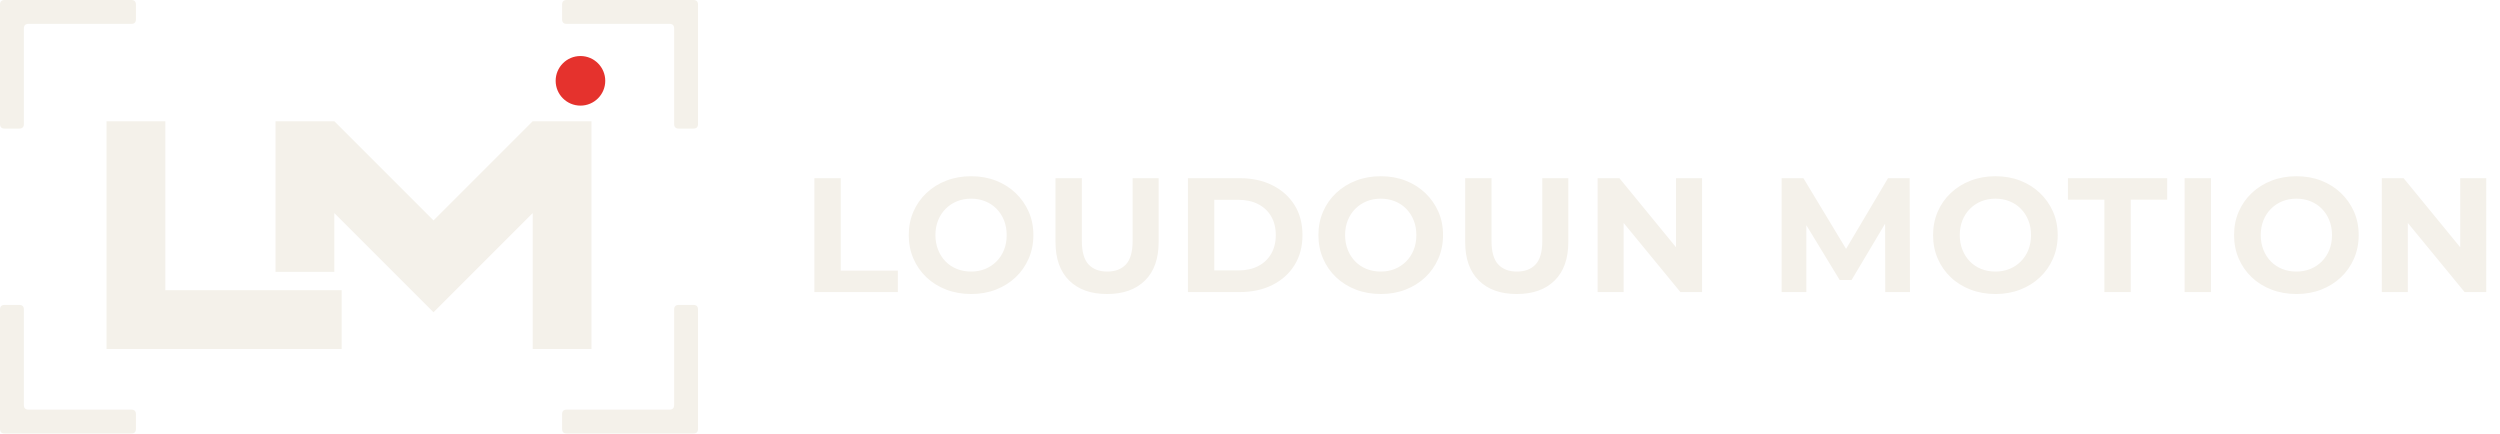
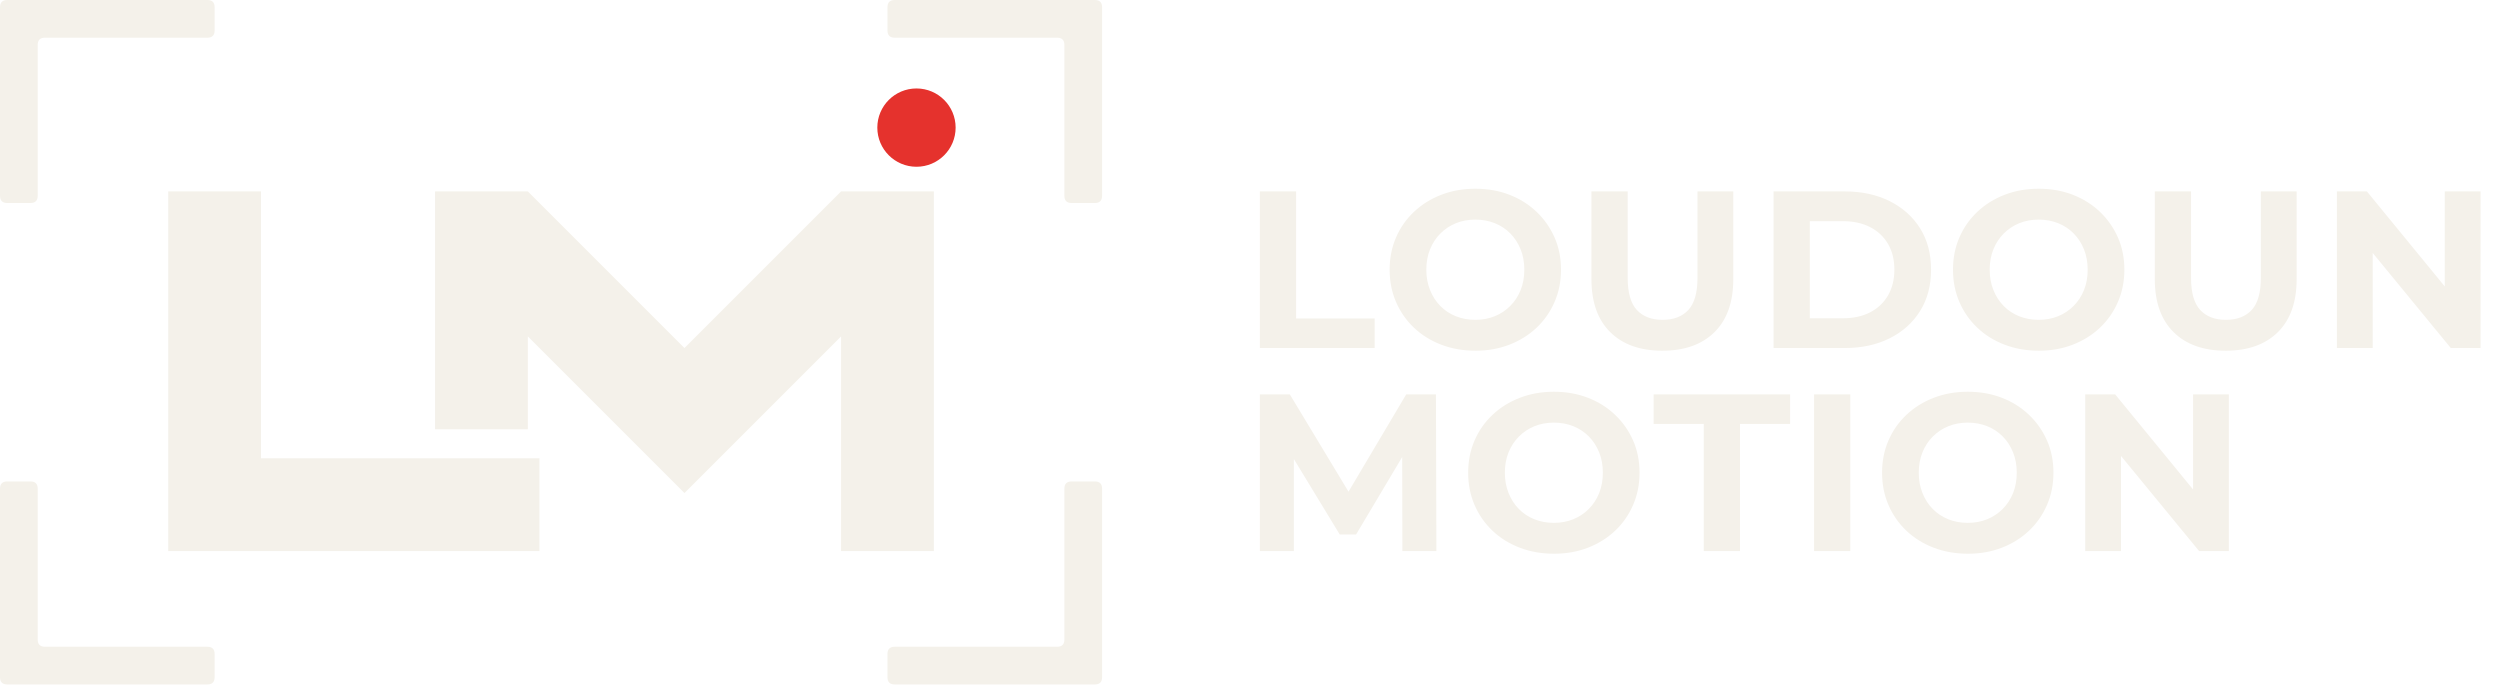
- <svg xmlns="http://www.w3.org/2000/svg" viewBox="0 0 1361 236" role="img" aria-label="Loudoun Motion, reversed">
+ <svg xmlns="http://www.w3.org/2000/svg" viewBox="0 0 862 236" role="img" aria-label="Loudoun Motion, reversed">
  <path d="M0.00 2.50Q0.00 0.00 2.50 0.00L71.50 0.00Q74.00 0.00 74.00 2.50L74.00 10.50Q74.00 13.00 71.50 13.00L15.50 13.00Q13.00 13.00 13.00 15.50L13.00 67.50Q13.00 70.00 10.50 70.00L2.50 70.00Q0.00 70.00 0.00 67.50ZM380.00 67.50Q380.00 70.00 377.50 70.00L369.50 70.00Q367.00 70.00 367.00 67.50L367.00 15.50Q367.00 13.00 364.50 13.00L308.50 13.00Q306.00 13.00 306.00 10.50L306.00 2.50Q306.00 0.00 308.50 0.00L377.50 0.00Q380.00 0.00 380.00 2.50ZM0.00 168.50Q0.00 166.00 2.50 166.00L10.50 166.00Q13.00 166.00 13.00 168.50L13.00 220.50Q13.00 223.00 15.50 223.00L71.50 223.00Q74.00 223.00 74.00 225.50L74.00 233.50Q74.00 236.00 71.50 236.00L2.50 236.00Q0.00 236.00 0.00 233.50ZM380.00 233.50Q380.00 236.00 377.50 236.00L308.50 236.00Q306.00 236.00 306.00 233.50L306.00 225.50Q306.00 223.00 308.50 223.00L364.50 223.00Q367.00 223.00 367.00 220.50L367.00 168.50Q367.00 166.00 369.50 166.00L377.50 166.00Q380.00 166.00 380.00 168.50Z" fill="#F4F1EA" />
  <path d="M58 66H90V158H186V190H58ZM150 148V66H182L236 120L290 66H322V190H290V116L236 170L182 116V148Z" fill="#F4F1EA" />
  <circle cx="316" cy="44" r="13.5" fill="#E5322D" />
-   <path d="M443.351 159.0V97.0H457.7V147.309H488.789V159.0ZM528.734 160.063Q521.383 160.063 515.139 157.671Q508.894 155.28 504.333 150.94Q499.771 146.6 497.247 140.754Q494.723 134.909 494.723 128.0Q494.723 121.091 497.247 115.246Q499.771 109.4 504.377 105.06Q508.983 100.72 515.183 98.329Q521.383 95.937 528.646 95.937Q535.997 95.937 542.153 98.329Q548.309 100.72 552.87 105.06Q557.431 109.4 560.0 115.201Q562.569 121.003 562.569 128.0Q562.569 134.909 560.0 140.799Q557.431 146.689 552.87 150.984Q548.309 155.28 542.153 157.671Q535.997 160.063 528.734 160.063ZM528.646 147.84Q532.809 147.84 536.307 146.423Q539.806 145.006 542.463 142.349Q545.12 139.691 546.581 136.06Q548.043 132.429 548.043 128.0Q548.043 123.571 546.581 119.94Q545.12 116.309 542.507 113.651Q539.894 110.994 536.351 109.577Q532.809 108.16 528.646 108.16Q524.483 108.16 520.984 109.577Q517.486 110.994 514.829 113.651Q512.171 116.309 510.71 119.94Q509.249 123.571 509.249 128.0Q509.249 132.34 510.71 136.016Q512.171 139.691 514.784 142.349Q517.397 145.006 520.94 146.423Q524.483 147.84 528.646 147.84ZM602.691 160.063Q589.494 160.063 582.054 152.711Q574.614 145.36 574.614 131.72V97.0H588.963V131.189Q588.963 140.046 592.594 143.943Q596.226 147.84 602.78 147.84Q609.334 147.84 612.966 143.943Q616.597 140.046 616.597 131.189V97.0H630.769V131.72Q630.769 145.36 623.329 152.711Q615.889 160.063 602.691 160.063ZM646.711 159.0V97.0H674.877Q684.974 97.0 692.68 100.853Q700.386 104.706 704.726 111.614Q709.066 118.523 709.066 128.0Q709.066 137.389 704.726 144.341Q700.386 151.294 692.68 155.147Q684.974 159.0 674.877 159.0ZM661.06 147.22H674.169Q680.369 147.22 684.93 144.873Q689.491 142.526 692.016 138.186Q694.54 133.846 694.54 128.0Q694.54 122.066 692.016 117.77Q689.491 113.474 684.93 111.127Q680.369 108.78 674.169 108.78H661.06ZM751.757 160.063Q744.406 160.063 738.161 157.671Q731.917 155.28 727.356 150.94Q722.794 146.6 720.27 140.754Q717.746 134.909 717.746 128.0Q717.746 121.091 720.27 115.246Q722.794 109.4 727.4 105.06Q732.006 100.72 738.206 98.329Q744.406 95.937 751.669 95.937Q759.02 95.937 765.176 98.329Q771.331 100.72 775.893 105.06Q780.454 109.4 783.023 115.201Q785.591 121.003 785.591 128.0Q785.591 134.909 783.023 140.799Q780.454 146.689 775.893 150.984Q771.331 155.28 765.176 157.671Q759.02 160.063 751.757 160.063ZM751.669 147.84Q755.831 147.84 759.33 146.423Q762.829 145.006 765.486 142.349Q768.143 139.691 769.604 136.06Q771.066 132.429 771.066 128.0Q771.066 123.571 769.604 119.94Q768.143 116.309 765.53 113.651Q762.917 110.994 759.374 109.577Q755.831 108.16 751.669 108.16Q747.506 108.16 744.007 109.577Q740.509 110.994 737.851 113.651Q735.194 116.309 733.733 119.94Q732.271 123.571 732.271 128.0Q732.271 132.34 733.733 136.016Q735.194 139.691 737.807 142.349Q740.42 145.006 743.963 146.423Q747.506 147.84 751.669 147.84ZM825.714 160.063Q812.517 160.063 805.077 152.711Q797.637 145.36 797.637 131.72V97.0H811.986V131.189Q811.986 140.046 815.617 143.943Q819.249 147.84 825.803 147.84Q832.357 147.84 835.989 143.943Q839.62 140.046 839.62 131.189V97.0H853.791V131.72Q853.791 145.36 846.351 152.711Q838.911 160.063 825.714 160.063ZM869.734 159.0V97.0H881.603L918.183 141.64H912.426V97.0H926.597V159.0H914.817L878.149 114.36H883.906V159.0ZM969.909 159.0V97.0H981.777L1008.171 140.754H1001.883L1027.834 97.0H1039.614L1039.791 159.0H1026.329L1026.24 117.637H1028.72L1007.994 152.446H1001.529L980.36 117.637H983.371V159.0ZM1086.38 160.063Q1079.029 160.063 1072.784 157.671Q1066.54 155.28 1061.979 150.94Q1057.417 146.6 1054.893 140.754Q1052.369 134.909 1052.369 128.0Q1052.369 121.091 1054.893 115.246Q1057.417 109.4 1062.023 105.06Q1066.629 100.72 1072.829 98.329Q1079.029 95.937 1086.291 95.937Q1093.643 95.937 1099.799 98.329Q1105.954 100.72 1110.516 105.06Q1115.077 109.4 1117.646 115.201Q1120.214 121.003 1120.214 128.0Q1120.214 134.909 1117.646 140.799Q1115.077 146.689 1110.516 150.984Q1105.954 155.28 1099.799 157.671Q1093.643 160.063 1086.38 160.063ZM1086.291 147.84Q1090.454 147.84 1093.953 146.423Q1097.451 145.006 1100.109 142.349Q1102.766 139.691 1104.227 136.06Q1105.689 132.429 1105.689 128.0Q1105.689 123.571 1104.227 119.94Q1102.766 116.309 1100.153 113.651Q1097.54 110.994 1093.997 109.577Q1090.454 108.16 1086.291 108.16Q1082.129 108.16 1078.63 109.577Q1075.131 110.994 1072.474 113.651Q1069.817 116.309 1068.356 119.94Q1066.894 123.571 1066.894 128.0Q1066.894 132.34 1068.356 136.016Q1069.817 139.691 1072.43 142.349Q1075.043 145.006 1078.586 146.423Q1082.129 147.84 1086.291 147.84ZM1145.634 159.0V108.691H1125.794V97.0H1179.823V108.691H1159.983V159.0ZM1189.3 159.0V97.0H1203.649V159.0ZM1250.237 160.063Q1242.886 160.063 1236.641 157.671Q1230.397 155.28 1225.836 150.94Q1221.274 146.6 1218.75 140.754Q1216.226 134.909 1216.226 128.0Q1216.226 121.091 1218.75 115.246Q1221.274 109.4 1225.88 105.06Q1230.486 100.72 1236.686 98.329Q1242.886 95.937 1250.149 95.937Q1257.5 95.937 1263.656 98.329Q1269.811 100.72 1274.373 105.06Q1278.934 109.4 1281.503 115.201Q1284.071 121.003 1284.071 128.0Q1284.071 134.909 1281.503 140.799Q1278.934 146.689 1274.373 150.984Q1269.811 155.28 1263.656 157.671Q1257.5 160.063 1250.237 160.063ZM1250.149 147.84Q1254.311 147.84 1257.81 146.423Q1261.309 145.006 1263.966 142.349Q1266.623 139.691 1268.084 136.06Q1269.546 132.429 1269.546 128.0Q1269.546 123.571 1268.084 119.94Q1266.623 116.309 1264.01 113.651Q1261.397 110.994 1257.854 109.577Q1254.311 108.16 1250.149 108.16Q1245.986 108.16 1242.487 109.577Q1238.989 110.994 1236.331 113.651Q1233.674 116.309 1232.213 119.94Q1230.751 123.571 1230.751 128.0Q1230.751 132.34 1232.213 136.016Q1233.674 139.691 1236.287 142.349Q1238.9 145.006 1242.443 146.423Q1245.986 147.84 1250.149 147.84ZM1296.649 159.0V97.0H1308.517L1345.097 141.64H1339.34V97.0H1353.511V159.0H1341.731L1305.063 114.36H1310.82V159.0Z" fill="#F4F1EA" />
+   <path d="M434.403 120.0V66.0H446.9V109.817H473.977V120.0ZM508.769 120.926Q502.366 120.926 496.927 118.843Q491.489 116.76 487.516 112.98Q483.543 109.2 481.344 104.109Q479.146 99.017 479.146 93.0Q479.146 86.983 481.344 81.891Q483.543 76.8 487.554 73.02Q491.566 69.24 496.966 67.157Q502.366 65.074 508.691 65.074Q515.094 65.074 520.456 67.157Q525.817 69.24 529.79 73.02Q533.763 76.8 536.0 81.853Q538.237 86.906 538.237 93.0Q538.237 99.017 536.0 104.147Q533.763 109.277 529.79 113.019Q525.817 116.76 520.456 118.843Q515.094 120.926 508.769 120.926ZM508.691 110.28Q512.317 110.28 515.364 109.046Q518.411 107.811 520.726 105.497Q523.04 103.183 524.313 100.02Q525.586 96.857 525.586 93.0Q525.586 89.143 524.313 85.98Q523.04 82.817 520.764 80.503Q518.489 78.189 515.403 76.954Q512.317 75.72 508.691 75.72Q505.066 75.72 502.019 76.954Q498.971 78.189 496.657 80.503Q494.343 82.817 493.07 85.98Q491.797 89.143 491.797 93.0Q491.797 96.78 493.07 99.981Q494.343 103.183 496.619 105.497Q498.894 107.811 501.98 109.046Q505.066 110.28 508.691 110.28ZM573.183 120.926Q561.689 120.926 555.209 114.523Q548.729 108.12 548.729 96.24V66.0H561.226V95.777Q561.226 103.491 564.389 106.886Q567.551 110.28 573.26 110.28Q578.969 110.28 582.131 106.886Q585.294 103.491 585.294 95.777V66.0H597.637V96.24Q597.637 108.12 591.157 114.523Q584.677 120.926 573.183 120.926ZM611.523 120.0V66.0H636.054Q644.849 66.0 651.56 69.356Q658.271 72.711 662.051 78.729Q665.831 84.746 665.831 93.0Q665.831 101.177 662.051 107.233Q658.271 113.289 651.56 116.644Q644.849 120.0 636.054 120.0ZM624.02 109.74H635.437Q640.837 109.74 644.81 107.696Q648.783 105.651 650.981 101.871Q653.18 98.091 653.18 93.0Q653.18 87.831 650.981 84.09Q648.783 80.349 644.81 78.304Q640.837 76.26 635.437 76.26H624.02ZM703.014 120.926Q696.611 120.926 691.173 118.843Q685.734 116.76 681.761 112.98Q677.789 109.2 675.59 104.109Q673.391 99.017 673.391 93.0Q673.391 86.983 675.59 81.891Q677.789 76.8 681.8 73.02Q685.811 69.24 691.211 67.157Q696.611 65.074 702.937 65.074Q709.34 65.074 714.701 67.157Q720.063 69.24 724.036 73.02Q728.009 76.8 730.246 81.853Q732.483 86.906 732.483 93.0Q732.483 99.017 730.246 104.147Q728.009 109.277 724.036 113.019Q720.063 116.76 714.701 118.843Q709.34 120.926 703.014 120.926ZM702.937 110.28Q706.563 110.28 709.61 109.046Q712.657 107.811 714.971 105.497Q717.286 103.183 718.559 100.02Q719.831 96.857 719.831 93.0Q719.831 89.143 718.559 85.98Q717.286 82.817 715.01 80.503Q712.734 78.189 709.649 76.954Q706.563 75.72 702.937 75.72Q699.311 75.72 696.264 76.954Q693.217 78.189 690.903 80.503Q688.589 82.817 687.316 85.98Q686.043 89.143 686.043 93.0Q686.043 96.78 687.316 99.981Q688.589 103.183 690.864 105.497Q693.14 107.811 696.226 109.046Q699.311 110.28 702.937 110.28ZM767.429 120.926Q755.934 120.926 749.454 114.523Q742.974 108.12 742.974 96.24V66.0H755.471V95.777Q755.471 103.491 758.634 106.886Q761.797 110.28 767.506 110.28Q773.214 110.28 776.377 106.886Q779.54 103.491 779.54 95.777V66.0H791.883V96.24Q791.883 108.12 785.403 114.523Q778.923 120.926 767.429 120.926ZM805.769 120.0V66.0H816.106L847.966 104.88H842.951V66.0H855.294V120.0H845.034L813.097 81.12H818.111V120.0ZM434.403 190.0V136.0H444.74L467.729 174.109H462.251L484.854 136.0H495.114L495.269 190.0H483.543L483.466 153.974H485.626L467.574 184.291H461.943L443.506 153.974H446.129V190.0ZM535.846 190.926Q529.443 190.926 524.004 188.843Q518.566 186.76 514.593 182.98Q510.62 179.2 508.421 174.109Q506.223 169.017 506.223 163.0Q506.223 156.983 508.421 151.891Q510.62 146.8 514.631 143.02Q518.643 139.24 524.043 137.157Q529.443 135.074 535.769 135.074Q542.171 135.074 547.533 137.157Q552.894 139.24 556.867 143.02Q560.84 146.8 563.077 151.853Q565.314 156.906 565.314 163.0Q565.314 169.017 563.077 174.147Q560.84 179.277 556.867 183.019Q552.894 186.76 547.533 188.843Q542.171 190.926 535.846 190.926ZM535.769 180.28Q539.394 180.28 542.441 179.046Q545.489 177.811 547.803 175.497Q550.117 173.183 551.39 170.02Q552.663 166.857 552.663 163.0Q552.663 159.143 551.39 155.98Q550.117 152.817 547.841 150.503Q545.566 148.189 542.48 146.954Q539.394 145.72 535.769 145.72Q532.143 145.72 529.096 146.954Q526.049 148.189 523.734 150.503Q521.42 152.817 520.147 155.98Q518.874 159.143 518.874 163.0Q518.874 166.78 520.147 169.981Q521.42 173.183 523.696 175.497Q525.971 177.811 529.057 179.046Q532.143 180.28 535.769 180.28ZM587.454 190.0V146.183H570.174V136.0H617.231V146.183H599.951V190.0ZM625.486 190.0V136.0H637.983V190.0ZM678.56 190.926Q672.157 190.926 666.719 188.843Q661.28 186.76 657.307 182.98Q653.334 179.2 651.136 174.109Q648.937 169.017 648.937 163.0Q648.937 156.983 651.136 151.891Q653.334 146.8 657.346 143.02Q661.357 139.24 666.757 137.157Q672.157 135.074 678.483 135.074Q684.886 135.074 690.247 137.157Q695.609 139.24 699.581 143.02Q703.554 146.8 705.791 151.853Q708.029 156.906 708.029 163.0Q708.029 169.017 705.791 174.147Q703.554 179.277 699.581 183.019Q695.609 186.76 690.247 188.843Q684.886 190.926 678.56 190.926ZM678.483 180.28Q682.109 180.28 685.156 179.046Q688.203 177.811 690.517 175.497Q692.831 173.183 694.104 170.02Q695.377 166.857 695.377 163.0Q695.377 159.143 694.104 155.98Q692.831 152.817 690.556 150.503Q688.28 148.189 685.194 146.954Q682.109 145.72 678.483 145.72Q674.857 145.72 671.81 146.954Q668.763 148.189 666.449 150.503Q664.134 152.817 662.861 155.98Q661.589 159.143 661.589 163.0Q661.589 166.78 662.861 169.981Q664.134 173.183 666.41 175.497Q668.686 177.811 671.771 179.046Q674.857 180.28 678.483 180.28ZM718.983 190.0V136.0H729.32L761.18 174.88H756.166V136.0H768.509V190.0H758.249L726.311 151.12H731.326V190.0Z" fill="#F4F1EA" />
</svg>
